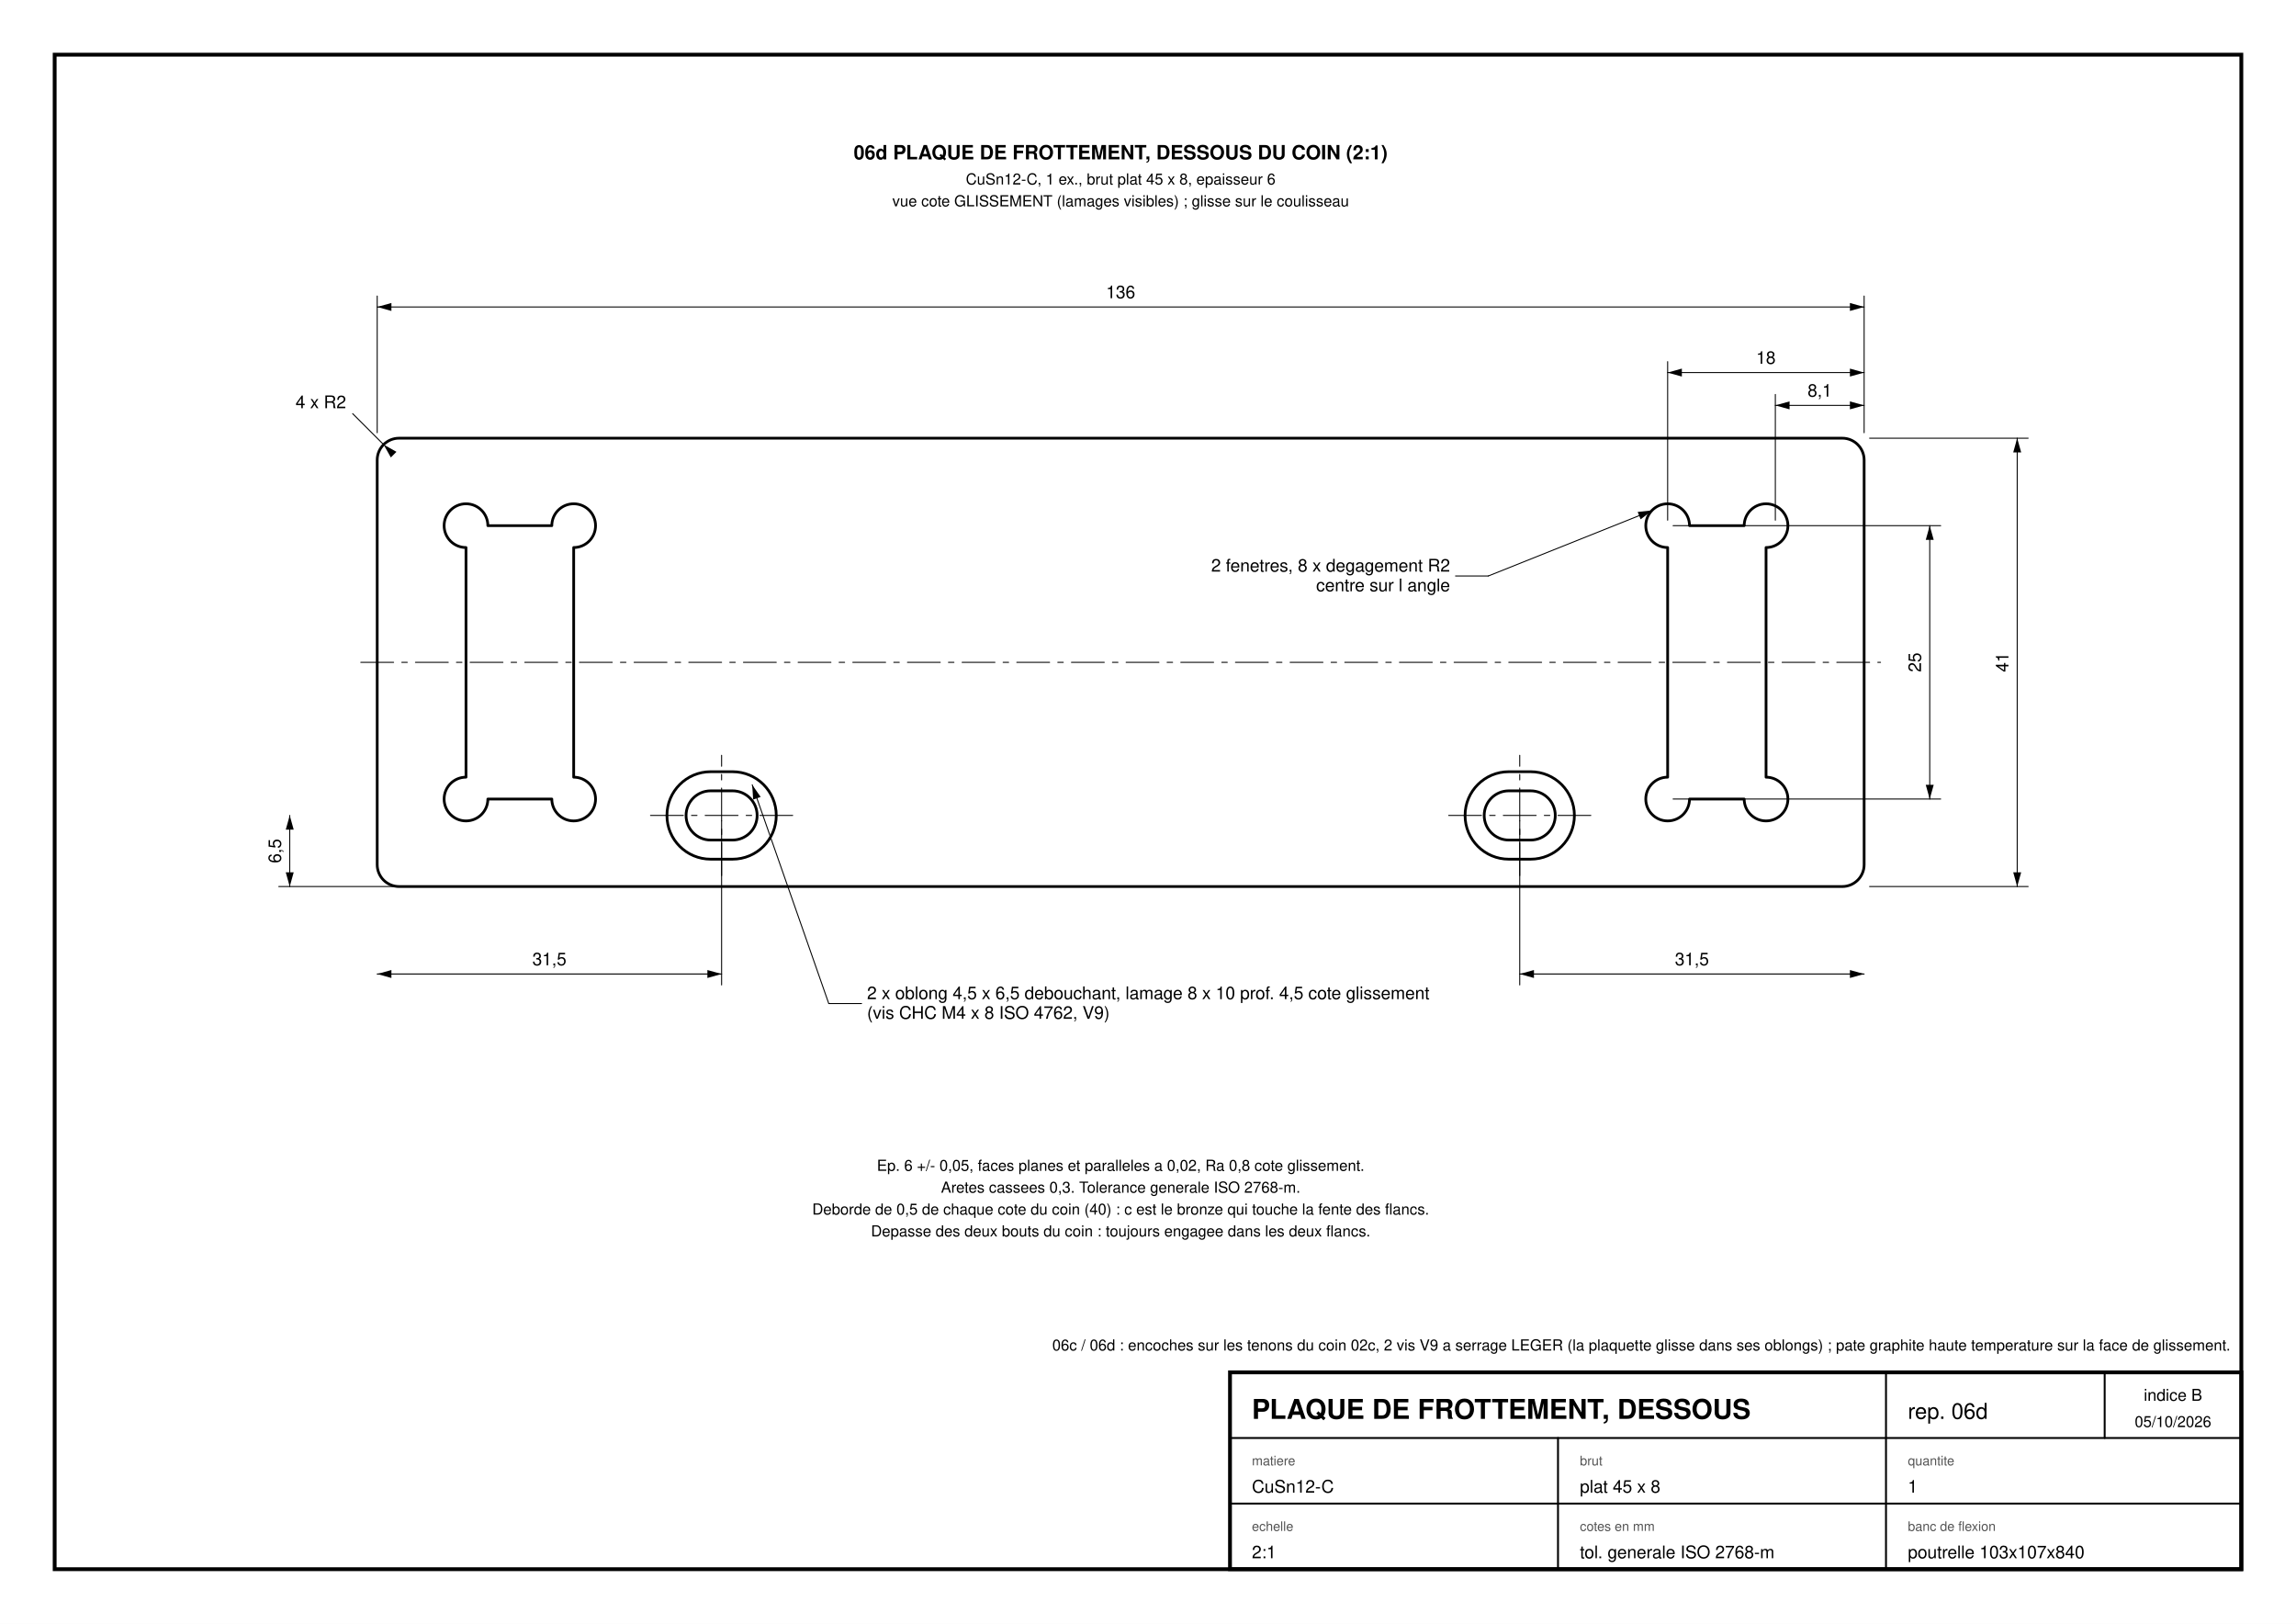
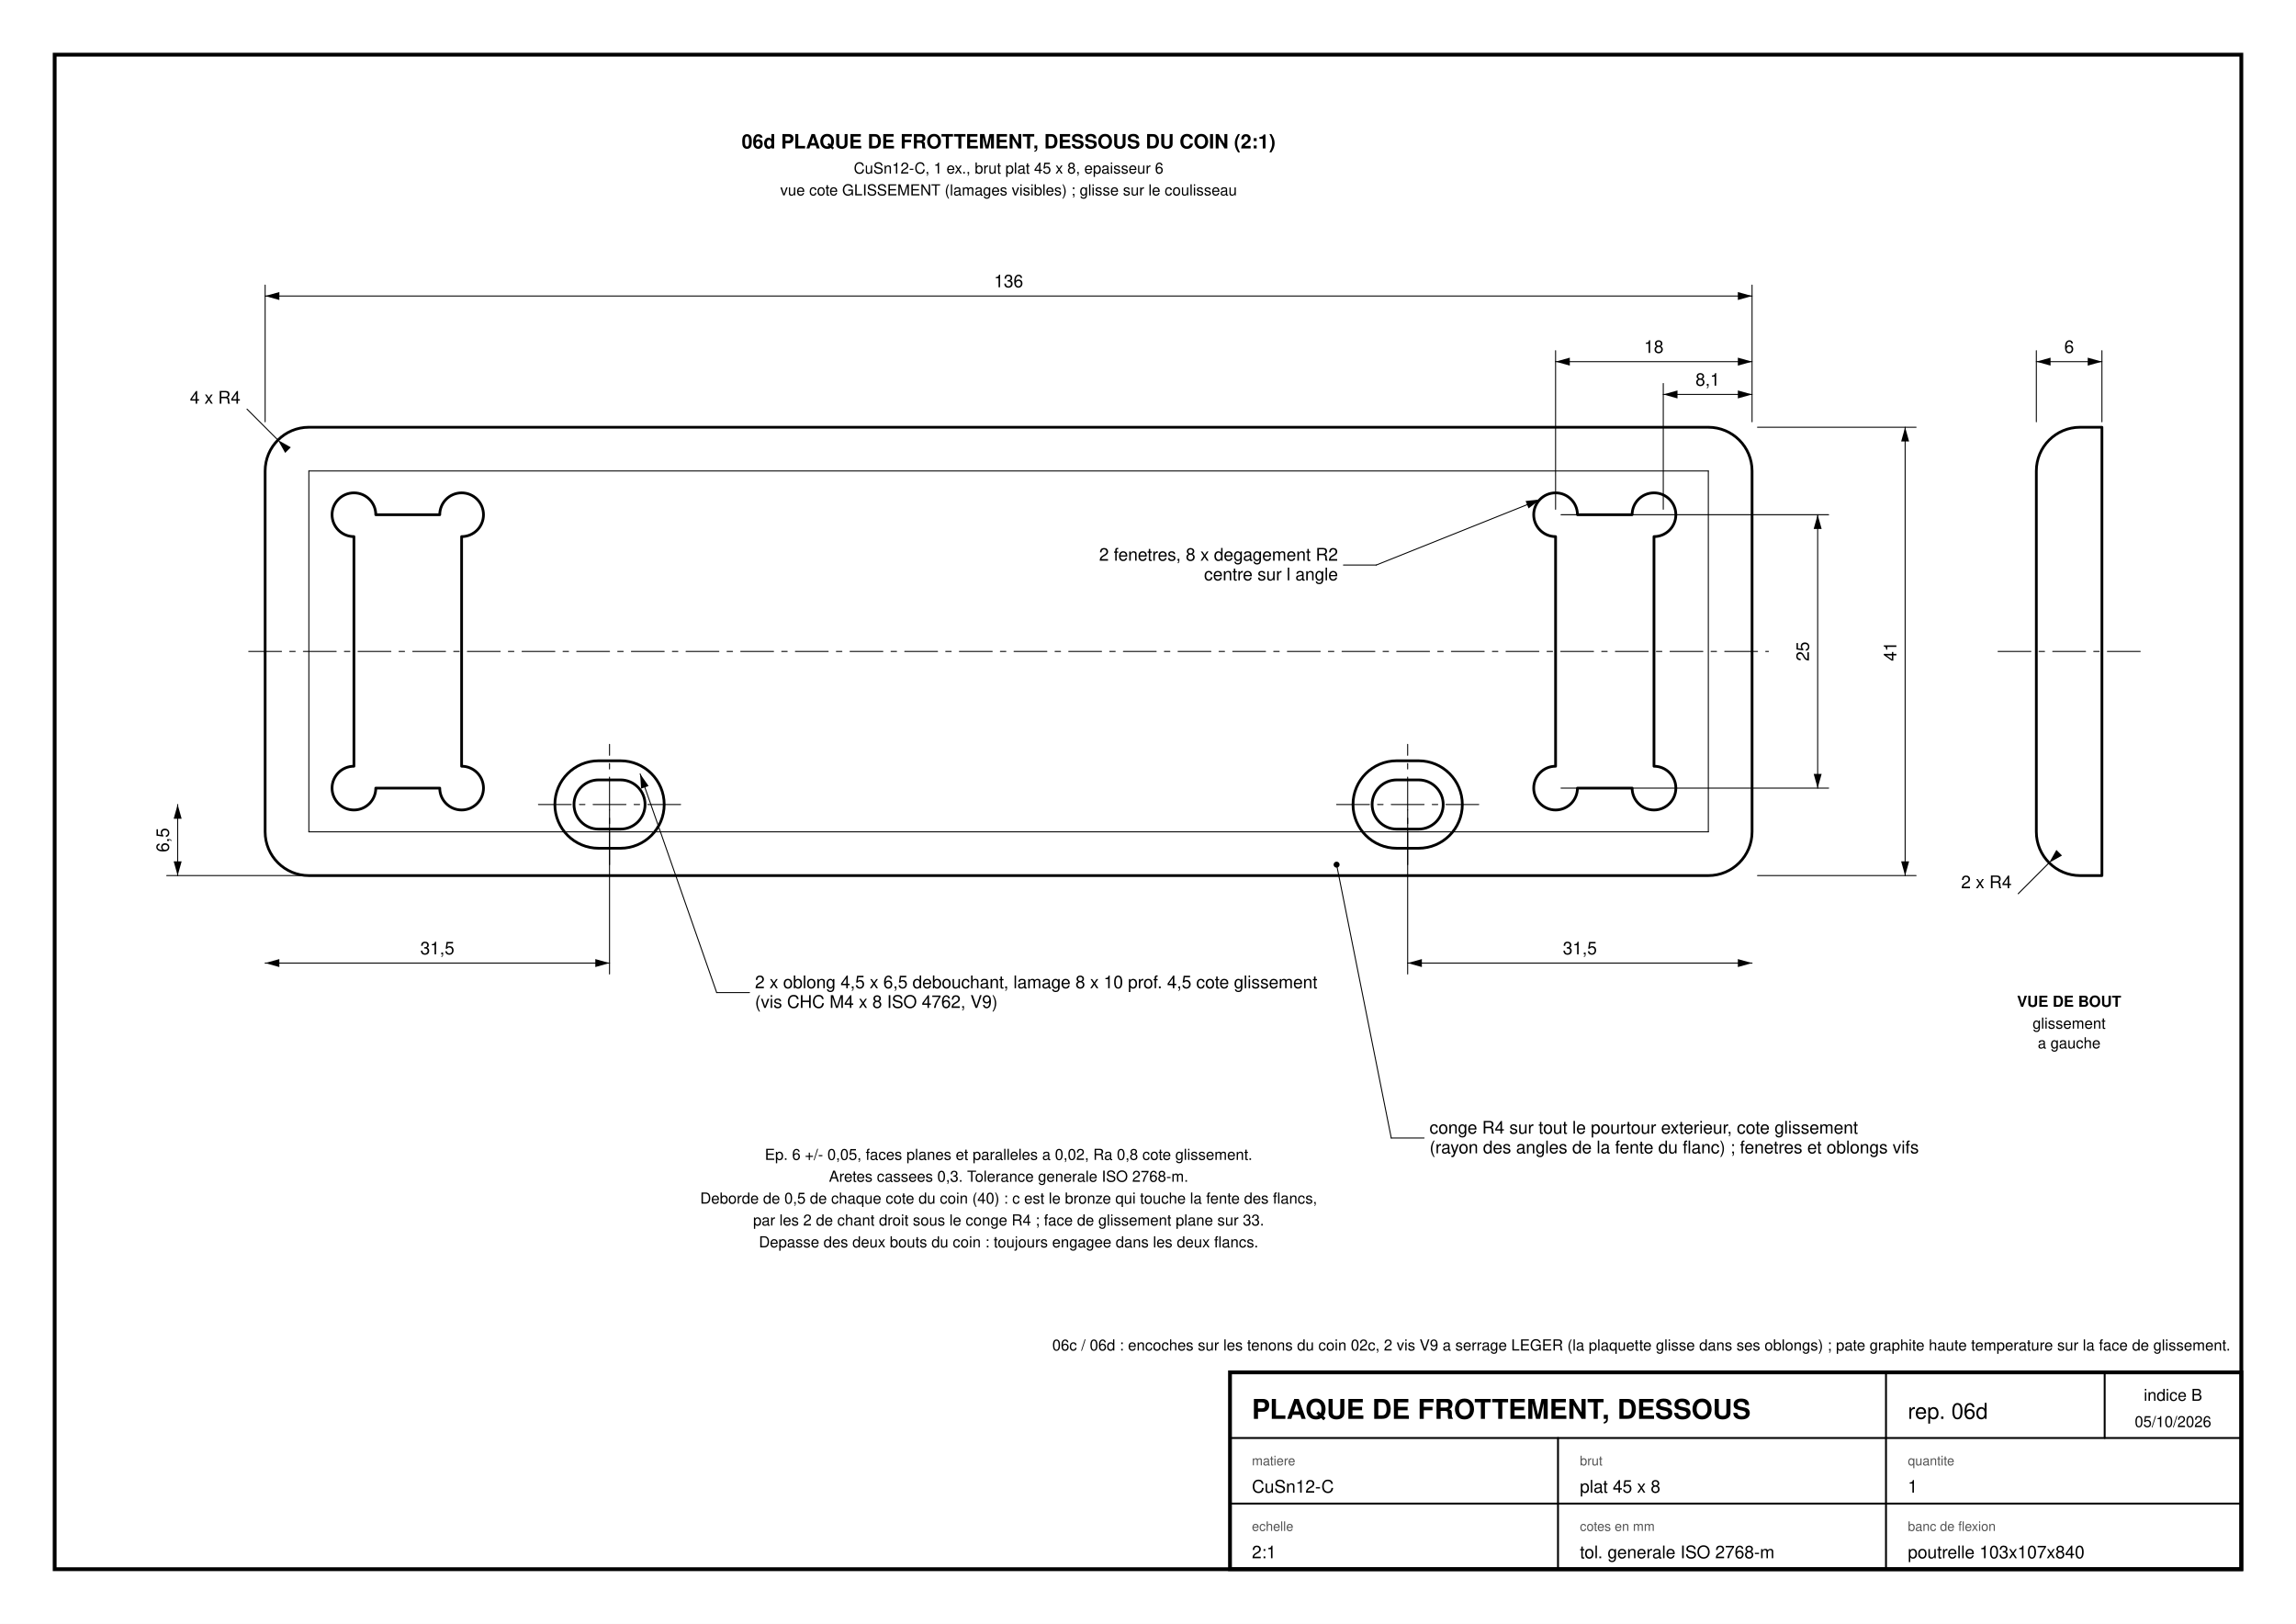
<svg xmlns="http://www.w3.org/2000/svg" width="420mm" height="297mm" viewBox="0 0 420 297">
  <rect width="420" height="297" fill="#fff" />
  <rect x="10.000" y="10.000" width="400.000" height="277.000" fill="none" stroke="#000" stroke-width="0.700" />
  <rect x="225.000" y="251.000" width="185.000" height="36.000" fill="none" stroke="#000" stroke-width="0.700" />
  <line x1="225.000" y1="263.000" x2="410.000" y2="263.000" stroke="#000" stroke-width="0.350" stroke-linecap="round" />
  <line x1="225.000" y1="275.000" x2="410.000" y2="275.000" stroke="#000" stroke-width="0.350" stroke-linecap="round" />
  <line x1="345.000" y1="251.000" x2="345.000" y2="263.000" stroke="#000" stroke-width="0.350" stroke-linecap="round" />
  <line x1="285.000" y1="263.000" x2="285.000" y2="287.000" stroke="#000" stroke-width="0.350" stroke-linecap="round" />
  <line x1="345.000" y1="263.000" x2="345.000" y2="287.000" stroke="#000" stroke-width="0.350" stroke-linecap="round" />
  <text x="229.000" y="259.500" font-family="Helvetica,Arial,sans-serif" font-size="5.00" fill="#000" text-anchor="start" font-weight="bold">PLAQUE DE FROTTEMENT, DESSOUS</text>
  <line x1="385.000" y1="251.000" x2="385.000" y2="263.000" stroke="#000" stroke-width="0.350" stroke-linecap="round" />
  <text x="397.500" y="256.200" font-family="Helvetica,Arial,sans-serif" font-size="3.00" fill="#000" text-anchor="middle" font-weight="normal">indice B</text>
  <text x="397.500" y="261.000" font-family="Helvetica,Arial,sans-serif" font-size="2.80" fill="#000" text-anchor="middle" font-weight="normal">05/10/2026</text>
  <text x="349.000" y="259.500" font-family="Helvetica,Arial,sans-serif" font-size="4.00" fill="#000" text-anchor="start" font-weight="normal">rep. 06d</text>
  <text x="229.000" y="268.000" font-family="Helvetica,Arial,sans-serif" font-size="2.40" fill="#555" text-anchor="start" font-weight="normal">matiere</text>
  <text x="229.000" y="273.000" font-family="Helvetica,Arial,sans-serif" font-size="3.20" fill="#000" text-anchor="start" font-weight="normal">CuSn12-C</text>
  <text x="289.000" y="268.000" font-family="Helvetica,Arial,sans-serif" font-size="2.40" fill="#555" text-anchor="start" font-weight="normal">brut</text>
  <text x="289.000" y="273.000" font-family="Helvetica,Arial,sans-serif" font-size="3.20" fill="#000" text-anchor="start" font-weight="normal">plat 45 x 8</text>
  <text x="349.000" y="268.000" font-family="Helvetica,Arial,sans-serif" font-size="2.40" fill="#555" text-anchor="start" font-weight="normal">quantite</text>
  <text x="349.000" y="273.000" font-family="Helvetica,Arial,sans-serif" font-size="3.20" fill="#000" text-anchor="start" font-weight="normal">1</text>
  <text x="229.000" y="280.000" font-family="Helvetica,Arial,sans-serif" font-size="2.40" fill="#555" text-anchor="start" font-weight="normal">echelle</text>
  <text x="229.000" y="285.000" font-family="Helvetica,Arial,sans-serif" font-size="3.20" fill="#000" text-anchor="start" font-weight="normal">2:1</text>
  <text x="289.000" y="280.000" font-family="Helvetica,Arial,sans-serif" font-size="2.40" fill="#555" text-anchor="start" font-weight="normal">cotes en mm</text>
  <text x="289.000" y="285.000" font-family="Helvetica,Arial,sans-serif" font-size="3.20" fill="#000" text-anchor="start" font-weight="normal">tol. generale ISO 2768-m</text>
  <text x="349.000" y="280.000" font-family="Helvetica,Arial,sans-serif" font-size="2.40" fill="#555" text-anchor="start" font-weight="normal">banc de flexion</text>
  <text x="349.000" y="285.000" font-family="Helvetica,Arial,sans-serif" font-size="3.20" fill="#000" text-anchor="start" font-weight="normal">poutrelle 103x107x840</text>
  <text x="408.000" y="247.000" font-family="Helvetica,Arial,sans-serif" font-size="2.80" fill="#000" text-anchor="end" font-weight="normal">06c / 06d : encoches sur les tenons du coin 02c, 2 vis V9 a serrage LEGER (la plaquette glisse dans ses oblongs) ; pate graphite haute temperature sur la face de glissement.</text>
-   <text x="205.000" y="29.142" font-family="Helvetica,Arial,sans-serif" font-size="3.60" fill="#000" text-anchor="middle" font-weight="bold">06d  PLAQUE DE FROTTEMENT, DESSOUS DU COIN  (2:1)</text>
-   <text x="205.000" y="33.742" font-family="Helvetica,Arial,sans-serif" font-size="2.80" fill="#000" text-anchor="middle" font-weight="normal">CuSn12-C, 1 ex., brut plat 45 x 8, epaisseur 6</text>
-   <text x="205.000" y="37.742" font-family="Helvetica,Arial,sans-serif" font-size="2.80" fill="#000" text-anchor="middle" font-weight="normal">vue cote GLISSEMENT (lamages visibles) ; glisse sur le coulisseau</text>
-   <path d="M 337 162.142 L 73 162.142 A 4 4 0 0 1 69 158.142 L 69 84.142 A 4 4 0 0 1 73 80.142 L 337 80.142 A 4 4 0 0 1 341 84.142 L 341 158.142 A 4 4 0 0 1 337 162.142 Z" fill="none" stroke="#000" stroke-width="0.500" stroke-linecap="round" stroke-linejoin="round" />
-   <path d="M 100.942 146.142 L 89.242 146.142 A 4 4 0 1 1 85.242 142.142 L 85.242 100.142 A 4 4 0 1 1 89.242 96.142 L 100.942 96.142 A 4 4 0 1 1 104.942 100.142 L 104.942 142.142 A 4 4 0 1 1 100.942 146.142 Z" fill="none" stroke="#000" stroke-width="0.500" stroke-linecap="round" stroke-linejoin="round" />
-   <path d="M 319.058 146.142 L 309.058 146.142 A 4 4 0 1 1 305.058 142.142 L 305.058 100.142 A 4 4 0 1 1 309.058 96.142 L 319.058 96.142 A 4 4 0 1 1 323.058 100.142 L 323.058 142.142 A 4 4 0 1 1 319.058 146.142 Z" fill="none" stroke="#000" stroke-width="0.500" stroke-linecap="round" stroke-linejoin="round" />
-   <path d="M 130 153.642 L 134 153.642 A 4.5 4.5 0 0 0 134 144.642 L 130 144.642 A 4.5 4.5 0 0 0 130 153.642 Z" fill="none" stroke="#000" stroke-width="0.500" stroke-linecap="round" stroke-linejoin="round" />
-   <path d="M 276 153.642 L 280 153.642 A 4.5 4.5 0 0 0 280 144.642 L 276 144.642 A 4.5 4.5 0 0 0 276 153.642 Z" fill="none" stroke="#000" stroke-width="0.500" stroke-linecap="round" stroke-linejoin="round" />
-   <path d="M 130 157.142 L 134 157.142 A 8 8 0 0 0 134 141.142 L 130 141.142 A 8 8 0 0 0 130 157.142 Z" fill="none" stroke="#000" stroke-width="0.500" stroke-linecap="round" stroke-linejoin="round" />
-   <line x1="119.000" y1="149.142" x2="145.000" y2="149.142" stroke="#000" stroke-width="0.180" stroke-linecap="round" stroke-dasharray="6 1.5 1 1.5" />
-   <line x1="132.000" y1="160.142" x2="132.000" y2="138.142" stroke="#000" stroke-width="0.180" stroke-linecap="round" stroke-dasharray="6 1.5 1 1.5" />
-   <path d="M 276 157.142 L 280 157.142 A 8 8 0 0 0 280 141.142 L 276 141.142 A 8 8 0 0 0 276 157.142 Z" fill="none" stroke="#000" stroke-width="0.500" stroke-linecap="round" stroke-linejoin="round" />
-   <line x1="265.000" y1="149.142" x2="291.000" y2="149.142" stroke="#000" stroke-width="0.180" stroke-linecap="round" stroke-dasharray="6 1.5 1 1.5" />
-   <line x1="278.000" y1="160.142" x2="278.000" y2="138.142" stroke="#000" stroke-width="0.180" stroke-linecap="round" stroke-dasharray="6 1.5 1 1.5" />
-   <line x1="66.000" y1="121.142" x2="344.000" y2="121.142" stroke="#000" stroke-width="0.180" stroke-linecap="round" stroke-dasharray="6 1.5 1 1.5" />
-   <line x1="69.000" y1="79.142" x2="69.000" y2="54.142" stroke="#000" stroke-width="0.180" stroke-linecap="round" />
-   <line x1="341.000" y1="79.142" x2="341.000" y2="54.142" stroke="#000" stroke-width="0.180" stroke-linecap="round" />
-   <line x1="69.000" y1="56.142" x2="341.000" y2="56.142" stroke="#000" stroke-width="0.180" stroke-linecap="round" />
-   <path d="M 69 56.142 L 71.6 56.87 L 71.6 55.414 Z" fill="#000" />
-   <path d="M 341 56.142 L 338.4 55.414 L 338.4 56.87 Z" fill="#000" />
-   <text x="205.000" y="54.542" font-family="Helvetica,Arial,sans-serif" font-size="3.20" fill="#000" text-anchor="middle" font-weight="normal">136</text>
-   <line x1="342.000" y1="162.142" x2="371.000" y2="162.142" stroke="#000" stroke-width="0.180" stroke-linecap="round" />
-   <line x1="342.000" y1="80.142" x2="371.000" y2="80.142" stroke="#000" stroke-width="0.180" stroke-linecap="round" />
-   <line x1="369.000" y1="162.142" x2="369.000" y2="80.142" stroke="#000" stroke-width="0.180" stroke-linecap="round" />
-   <path d="M 369 162.142 L 369.728 159.542 L 368.272 159.542 Z" fill="#000" />
-   <path d="M 369 80.142 L 368.272 82.742 L 369.728 82.742 Z" fill="#000" />
-   <text x="367.400" y="121.142" font-family="Helvetica,Arial,sans-serif" font-size="3.20" fill="#000" text-anchor="middle" font-weight="normal" transform="rotate(-90.00 367.400 121.142)">41</text>
-   <line x1="306.058" y1="146.142" x2="355.000" y2="146.142" stroke="#000" stroke-width="0.180" stroke-linecap="round" />
-   <line x1="306.058" y1="96.142" x2="355.000" y2="96.142" stroke="#000" stroke-width="0.180" stroke-linecap="round" />
-   <line x1="353.000" y1="146.142" x2="353.000" y2="96.142" stroke="#000" stroke-width="0.180" stroke-linecap="round" />
-   <path d="M 353 146.142 L 353.728 143.542 L 352.272 143.542 Z" fill="#000" />
-   <path d="M 353 96.142 L 352.272 98.742 L 353.728 98.742 Z" fill="#000" />
-   <text x="351.400" y="121.142" font-family="Helvetica,Arial,sans-serif" font-size="3.20" fill="#000" text-anchor="middle" font-weight="normal" transform="rotate(-90.00 351.400 121.142)">25</text>
-   <line x1="305.058" y1="95.142" x2="305.058" y2="66.142" stroke="#000" stroke-width="0.180" stroke-linecap="round" />
-   <line x1="305.058" y1="68.142" x2="341.000" y2="68.142" stroke="#000" stroke-width="0.180" stroke-linecap="round" />
-   <path d="M 305.058 68.142 L 307.658 68.87 L 307.658 67.414 Z" fill="#000" />
-   <path d="M 341 68.142 L 338.4 67.414 L 338.4 68.87 Z" fill="#000" />
-   <text x="323.029" y="66.542" font-family="Helvetica,Arial,sans-serif" font-size="3.20" fill="#000" text-anchor="middle" font-weight="normal">18</text>
-   <line x1="324.758" y1="95.142" x2="324.758" y2="72.142" stroke="#000" stroke-width="0.180" stroke-linecap="round" />
-   <line x1="324.758" y1="74.142" x2="341.000" y2="74.142" stroke="#000" stroke-width="0.180" stroke-linecap="round" />
-   <path d="M 324.758 74.142 L 327.358 74.87 L 327.358 73.414 Z" fill="#000" />
-   <path d="M 341 74.142 L 338.4 73.414 L 338.4 74.87 Z" fill="#000" />
-   <text x="332.879" y="72.542" font-family="Helvetica,Arial,sans-serif" font-size="3.20" fill="#000" text-anchor="middle" font-weight="normal">8,1</text>
-   <line x1="70.172" y1="81.314" x2="64.515" y2="75.657" stroke="#000" stroke-width="0.180" stroke-linecap="round" />
-   <path d="M 70.172 81.314 L 71.495 83.667 L 72.525 82.637 Z" fill="#000" />
-   <text x="63.315" y="74.657" font-family="Helvetica,Arial,sans-serif" font-size="3.20" fill="#000" text-anchor="end" font-weight="normal">4 x R2</text>
-   <line x1="132.000" y1="150.142" x2="132.000" y2="180.142" stroke="#000" stroke-width="0.180" stroke-linecap="round" />
-   <line x1="69.000" y1="178.142" x2="132.000" y2="178.142" stroke="#000" stroke-width="0.180" stroke-linecap="round" />
-   <path d="M 69 178.142 L 71.6 178.87 L 71.6 177.414 Z" fill="#000" />
-   <path d="M 132 178.142 L 129.4 177.414 L 129.4 178.87 Z" fill="#000" />
-   <text x="100.500" y="176.542" font-family="Helvetica,Arial,sans-serif" font-size="3.20" fill="#000" text-anchor="middle" font-weight="normal">31,5</text>
-   <line x1="278.000" y1="150.142" x2="278.000" y2="180.142" stroke="#000" stroke-width="0.180" stroke-linecap="round" />
-   <line x1="278.000" y1="178.142" x2="341.000" y2="178.142" stroke="#000" stroke-width="0.180" stroke-linecap="round" />
-   <path d="M 278 178.142 L 280.6 178.87 L 280.6 177.414 Z" fill="#000" />
-   <path d="M 341 178.142 L 338.4 177.414 L 338.4 178.87 Z" fill="#000" />
-   <text x="309.500" y="176.542" font-family="Helvetica,Arial,sans-serif" font-size="3.20" fill="#000" text-anchor="middle" font-weight="normal">31,5</text>
-   <line x1="131.000" y1="162.142" x2="51.000" y2="162.142" stroke="#000" stroke-width="0.180" stroke-linecap="round" />
-   <line x1="53.000" y1="162.142" x2="53.000" y2="149.142" stroke="#000" stroke-width="0.180" stroke-linecap="round" />
-   <path d="M 53 162.142 L 53.728 159.542 L 52.272 159.542 Z" fill="#000" />
-   <path d="M 53 149.142 L 52.272 151.742 L 53.728 151.742 Z" fill="#000" />
-   <text x="51.400" y="155.642" font-family="Helvetica,Arial,sans-serif" font-size="3.20" fill="#000" text-anchor="middle" font-weight="normal" transform="rotate(-90.00 51.400 155.642)">6,5</text>
-   <line x1="137.600" y1="143.542" x2="151.600" y2="183.542" stroke="#000" stroke-width="0.180" stroke-linecap="round" />
-   <path d="M 137.6 143.542 L 137.772 146.237 L 139.146 145.756 Z" fill="#000" />
-   <line x1="151.600" y1="183.542" x2="157.600" y2="183.542" stroke="#000" stroke-width="0.180" stroke-linecap="round" />
-   <text x="158.600" y="182.742" font-family="Helvetica,Arial,sans-serif" font-size="3.20" fill="#000" text-anchor="start" font-weight="normal">2 x oblong 4,5 x 6,5 debouchant, lamage 8 x 10 prof. 4,5 cote glissement</text>
-   <text x="158.600" y="186.342" font-family="Helvetica,Arial,sans-serif" font-size="3.20" fill="#000" text-anchor="start" font-weight="normal">(vis CHC M4 x 8 ISO 4762, V9)</text>
-   <line x1="302.258" y1="93.342" x2="272.258" y2="105.342" stroke="#000" stroke-width="0.180" stroke-linecap="round" />
-   <path d="M 302.258 93.342 L 299.574 93.632 L 300.114 94.984 Z" fill="#000" />
-   <line x1="272.258" y1="105.342" x2="266.258" y2="105.342" stroke="#000" stroke-width="0.180" stroke-linecap="round" />
-   <text x="265.258" y="104.542" font-family="Helvetica,Arial,sans-serif" font-size="3.20" fill="#000" text-anchor="end" font-weight="normal">2 fenetres, 8 x degagement R2</text>
-   <text x="265.258" y="108.142" font-family="Helvetica,Arial,sans-serif" font-size="3.20" fill="#000" text-anchor="end" font-weight="normal">centre sur l angle</text>
-   <text x="205.000" y="214.142" font-family="Helvetica,Arial,sans-serif" font-size="2.80" fill="#000" text-anchor="middle" font-weight="normal">Ep. 6 +/- 0,05, faces planes et paralleles a 0,02, Ra 0,8 cote glissement.</text>
-   <text x="205.000" y="218.142" font-family="Helvetica,Arial,sans-serif" font-size="2.80" fill="#000" text-anchor="middle" font-weight="normal">Aretes cassees 0,3. Tolerance generale ISO 2768-m.</text>
-   <text x="205.000" y="222.142" font-family="Helvetica,Arial,sans-serif" font-size="2.80" fill="#000" text-anchor="middle" font-weight="normal">Deborde de 0,5 de chaque cote du coin (40) : c est le bronze qui touche la fente des flancs.</text>
-   <text x="205.000" y="226.142" font-family="Helvetica,Arial,sans-serif" font-size="2.80" fill="#000" text-anchor="middle" font-weight="normal">Depasse des deux bouts du coin : toujours engagee dans les deux flancs.</text>
+   <text x="184.500" y="27.142" font-family="Helvetica,Arial,sans-serif" font-size="3.60" fill="#000" text-anchor="middle" font-weight="bold">06d  PLAQUE DE FROTTEMENT, DESSOUS DU COIN  (2:1)</text>
+   <text x="184.500" y="31.742" font-family="Helvetica,Arial,sans-serif" font-size="2.80" fill="#000" text-anchor="middle" font-weight="normal">CuSn12-C, 1 ex., brut plat 45 x 8, epaisseur 6</text>
+   <text x="184.500" y="35.742" font-family="Helvetica,Arial,sans-serif" font-size="2.80" fill="#000" text-anchor="middle" font-weight="normal">vue cote GLISSEMENT (lamages visibles) ; glisse sur le coulisseau</text>
+   <path d="M 312.5 160.142 L 56.5 160.142 A 8 8 0 0 1 48.5 152.142 L 48.5 86.142 A 8 8 0 0 1 56.5 78.142 L 312.5 78.142 A 8 8 0 0 1 320.5 86.142 L 320.5 152.142 A 8 8 0 0 1 312.5 160.142 Z" fill="none" stroke="#000" stroke-width="0.500" stroke-linecap="round" stroke-linejoin="round" />
+   <path d="M 80.442 144.142 L 68.742 144.142 A 4 4 0 1 1 64.742 140.142 L 64.742 98.142 A 4 4 0 1 1 68.742 94.142 L 80.442 94.142 A 4 4 0 1 1 84.442 98.142 L 84.442 140.142 A 4 4 0 1 1 80.442 144.142 Z" fill="none" stroke="#000" stroke-width="0.500" stroke-linecap="round" stroke-linejoin="round" />
+   <path d="M 298.558 144.142 L 288.558 144.142 A 4 4 0 1 1 284.558 140.142 L 284.558 98.142 A 4 4 0 1 1 288.558 94.142 L 298.558 94.142 A 4 4 0 1 1 302.558 98.142 L 302.558 140.142 A 4 4 0 1 1 298.558 144.142 Z" fill="none" stroke="#000" stroke-width="0.500" stroke-linecap="round" stroke-linejoin="round" />
+   <path d="M 109.5 151.642 L 113.5 151.642 A 4.5 4.5 0 0 0 113.5 142.642 L 109.5 142.642 A 4.5 4.5 0 0 0 109.5 151.642 Z" fill="none" stroke="#000" stroke-width="0.500" stroke-linecap="round" stroke-linejoin="round" />
+   <path d="M 255.5 151.642 L 259.5 151.642 A 4.5 4.5 0 0 0 259.5 142.642 L 255.5 142.642 A 4.5 4.5 0 0 0 255.5 151.642 Z" fill="none" stroke="#000" stroke-width="0.500" stroke-linecap="round" stroke-linejoin="round" />
+   <path d="M 109.5 155.142 L 113.5 155.142 A 8 8 0 0 0 113.5 139.142 L 109.5 139.142 A 8 8 0 0 0 109.5 155.142 Z" fill="none" stroke="#000" stroke-width="0.500" stroke-linecap="round" stroke-linejoin="round" />
+   <line x1="98.500" y1="147.142" x2="124.500" y2="147.142" stroke="#000" stroke-width="0.180" stroke-linecap="round" stroke-dasharray="6 1.5 1 1.5" />
+   <line x1="111.500" y1="158.142" x2="111.500" y2="136.142" stroke="#000" stroke-width="0.180" stroke-linecap="round" stroke-dasharray="6 1.5 1 1.5" />
+   <path d="M 255.5 155.142 L 259.5 155.142 A 8 8 0 0 0 259.5 139.142 L 255.5 139.142 A 8 8 0 0 0 255.5 155.142 Z" fill="none" stroke="#000" stroke-width="0.500" stroke-linecap="round" stroke-linejoin="round" />
+   <line x1="244.500" y1="147.142" x2="270.500" y2="147.142" stroke="#000" stroke-width="0.180" stroke-linecap="round" stroke-dasharray="6 1.5 1 1.5" />
+   <line x1="257.500" y1="158.142" x2="257.500" y2="136.142" stroke="#000" stroke-width="0.180" stroke-linecap="round" stroke-dasharray="6 1.5 1 1.5" />
+   <line x1="45.500" y1="119.142" x2="323.500" y2="119.142" stroke="#000" stroke-width="0.180" stroke-linecap="round" stroke-dasharray="6 1.5 1 1.5" />
+   <line x1="56.500" y1="152.142" x2="312.500" y2="152.142" stroke="#000" stroke-width="0.180" stroke-linecap="round" />
+   <line x1="312.500" y1="152.142" x2="312.500" y2="86.142" stroke="#000" stroke-width="0.180" stroke-linecap="round" />
+   <line x1="312.500" y1="86.142" x2="56.500" y2="86.142" stroke="#000" stroke-width="0.180" stroke-linecap="round" />
+   <line x1="56.500" y1="86.142" x2="56.500" y2="152.142" stroke="#000" stroke-width="0.180" stroke-linecap="round" />
+   <line x1="244.500" y1="158.142" x2="254.500" y2="208.142" stroke="#000" stroke-width="0.180" stroke-linecap="round" />
+   <circle cx="244.500" cy="158.142" r="0.55" fill="#000" />
+   <line x1="254.500" y1="208.142" x2="260.500" y2="208.142" stroke="#000" stroke-width="0.180" stroke-linecap="round" />
+   <text x="261.500" y="207.342" font-family="Helvetica,Arial,sans-serif" font-size="3.20" fill="#000" text-anchor="start" font-weight="normal">conge R4 sur tout le pourtour exterieur, cote glissement</text>
+   <text x="261.500" y="210.942" font-family="Helvetica,Arial,sans-serif" font-size="3.20" fill="#000" text-anchor="start" font-weight="normal">(rayon des angles de la fente du flanc) ; fenetres et oblongs vifs</text>
+   <path d="M 380.5 78.142 L 384.5 78.142 L 384.5 160.142 L 380.5 160.142 A 8 8 0 0 1 372.5 152.142 L 372.5 86.142 A 8 8 0 0 1 380.5 78.142 Z" fill="none" stroke="#000" stroke-width="0.500" stroke-linecap="round" stroke-linejoin="round" />
+   <line x1="365.500" y1="119.142" x2="391.500" y2="119.142" stroke="#000" stroke-width="0.180" stroke-linecap="round" stroke-dasharray="6 1.5 1 1.5" />
+   <line x1="372.500" y1="77.142" x2="372.500" y2="64.142" stroke="#000" stroke-width="0.180" stroke-linecap="round" />
+   <line x1="384.500" y1="77.142" x2="384.500" y2="64.142" stroke="#000" stroke-width="0.180" stroke-linecap="round" />
+   <line x1="372.500" y1="66.142" x2="384.500" y2="66.142" stroke="#000" stroke-width="0.180" stroke-linecap="round" />
+   <path d="M 372.5 66.142 L 375.1 66.87 L 375.1 65.414 Z" fill="#000" />
+   <path d="M 384.5 66.142 L 381.9 65.414 L 381.9 66.87 Z" fill="#000" />
+   <text x="378.500" y="64.542" font-family="Helvetica,Arial,sans-serif" font-size="3.20" fill="#000" text-anchor="middle" font-weight="normal">6</text>
+   <line x1="374.843" y1="157.799" x2="369.186" y2="163.456" stroke="#000" stroke-width="0.180" stroke-linecap="round" />
+   <path d="M 374.843 157.799 L 377.196 156.475 L 376.167 155.446 Z" fill="#000" />
+   <text x="367.986" y="162.456" font-family="Helvetica,Arial,sans-serif" font-size="3.20" fill="#000" text-anchor="end" font-weight="normal">2 x R4</text>
+   <text x="378.500" y="184.142" font-family="Helvetica,Arial,sans-serif" font-size="2.80" fill="#000" text-anchor="middle" font-weight="bold">VUE DE BOUT</text>
+   <text x="378.500" y="188.142" font-family="Helvetica,Arial,sans-serif" font-size="2.80" fill="#000" text-anchor="middle" font-weight="normal">glissement</text>
+   <text x="378.500" y="191.742" font-family="Helvetica,Arial,sans-serif" font-size="2.80" fill="#000" text-anchor="middle" font-weight="normal">a gauche</text>
+   <line x1="48.500" y1="77.142" x2="48.500" y2="52.142" stroke="#000" stroke-width="0.180" stroke-linecap="round" />
+   <line x1="320.500" y1="77.142" x2="320.500" y2="52.142" stroke="#000" stroke-width="0.180" stroke-linecap="round" />
+   <line x1="48.500" y1="54.142" x2="320.500" y2="54.142" stroke="#000" stroke-width="0.180" stroke-linecap="round" />
+   <path d="M 48.5 54.142 L 51.1 54.87 L 51.1 53.414 Z" fill="#000" />
+   <path d="M 320.5 54.142 L 317.9 53.414 L 317.9 54.87 Z" fill="#000" />
+   <text x="184.500" y="52.542" font-family="Helvetica,Arial,sans-serif" font-size="3.20" fill="#000" text-anchor="middle" font-weight="normal">136</text>
+   <line x1="321.500" y1="160.142" x2="350.500" y2="160.142" stroke="#000" stroke-width="0.180" stroke-linecap="round" />
+   <line x1="321.500" y1="78.142" x2="350.500" y2="78.142" stroke="#000" stroke-width="0.180" stroke-linecap="round" />
+   <line x1="348.500" y1="160.142" x2="348.500" y2="78.142" stroke="#000" stroke-width="0.180" stroke-linecap="round" />
+   <path d="M 348.5 160.142 L 349.228 157.542 L 347.772 157.542 Z" fill="#000" />
+   <path d="M 348.5 78.142 L 347.772 80.742 L 349.228 80.742 Z" fill="#000" />
+   <text x="346.900" y="119.142" font-family="Helvetica,Arial,sans-serif" font-size="3.20" fill="#000" text-anchor="middle" font-weight="normal" transform="rotate(-90.00 346.900 119.142)">41</text>
+   <line x1="285.558" y1="144.142" x2="334.500" y2="144.142" stroke="#000" stroke-width="0.180" stroke-linecap="round" />
+   <line x1="285.558" y1="94.142" x2="334.500" y2="94.142" stroke="#000" stroke-width="0.180" stroke-linecap="round" />
+   <line x1="332.500" y1="144.142" x2="332.500" y2="94.142" stroke="#000" stroke-width="0.180" stroke-linecap="round" />
+   <path d="M 332.5 144.142 L 333.228 141.542 L 331.772 141.542 Z" fill="#000" />
+   <path d="M 332.5 94.142 L 331.772 96.742 L 333.228 96.742 Z" fill="#000" />
+   <text x="330.900" y="119.142" font-family="Helvetica,Arial,sans-serif" font-size="3.20" fill="#000" text-anchor="middle" font-weight="normal" transform="rotate(-90.00 330.900 119.142)">25</text>
+   <line x1="284.558" y1="93.142" x2="284.558" y2="64.142" stroke="#000" stroke-width="0.180" stroke-linecap="round" />
+   <line x1="284.558" y1="66.142" x2="320.500" y2="66.142" stroke="#000" stroke-width="0.180" stroke-linecap="round" />
+   <path d="M 284.558 66.142 L 287.158 66.87 L 287.158 65.414 Z" fill="#000" />
+   <path d="M 320.5 66.142 L 317.9 65.414 L 317.9 66.87 Z" fill="#000" />
+   <text x="302.529" y="64.542" font-family="Helvetica,Arial,sans-serif" font-size="3.20" fill="#000" text-anchor="middle" font-weight="normal">18</text>
+   <line x1="304.258" y1="93.142" x2="304.258" y2="70.142" stroke="#000" stroke-width="0.180" stroke-linecap="round" />
+   <line x1="304.258" y1="72.142" x2="320.500" y2="72.142" stroke="#000" stroke-width="0.180" stroke-linecap="round" />
+   <path d="M 304.258 72.142 L 306.858 72.87 L 306.858 71.414 Z" fill="#000" />
+   <path d="M 320.5 72.142 L 317.9 71.414 L 317.9 72.87 Z" fill="#000" />
+   <text x="312.379" y="70.542" font-family="Helvetica,Arial,sans-serif" font-size="3.20" fill="#000" text-anchor="middle" font-weight="normal">8,1</text>
+   <line x1="50.843" y1="80.485" x2="45.186" y2="74.828" stroke="#000" stroke-width="0.180" stroke-linecap="round" />
+   <path d="M 50.843 80.485 L 52.167 82.838 L 53.196 81.809 Z" fill="#000" />
+   <text x="43.986" y="73.828" font-family="Helvetica,Arial,sans-serif" font-size="3.20" fill="#000" text-anchor="end" font-weight="normal">4 x R4</text>
+   <line x1="111.500" y1="148.142" x2="111.500" y2="178.142" stroke="#000" stroke-width="0.180" stroke-linecap="round" />
+   <line x1="48.500" y1="176.142" x2="111.500" y2="176.142" stroke="#000" stroke-width="0.180" stroke-linecap="round" />
+   <path d="M 48.5 176.142 L 51.1 176.87 L 51.1 175.414 Z" fill="#000" />
+   <path d="M 111.5 176.142 L 108.9 175.414 L 108.9 176.87 Z" fill="#000" />
+   <text x="80.000" y="174.542" font-family="Helvetica,Arial,sans-serif" font-size="3.20" fill="#000" text-anchor="middle" font-weight="normal">31,5</text>
+   <line x1="257.500" y1="148.142" x2="257.500" y2="178.142" stroke="#000" stroke-width="0.180" stroke-linecap="round" />
+   <line x1="257.500" y1="176.142" x2="320.500" y2="176.142" stroke="#000" stroke-width="0.180" stroke-linecap="round" />
+   <path d="M 257.5 176.142 L 260.1 176.87 L 260.1 175.414 Z" fill="#000" />
+   <path d="M 320.5 176.142 L 317.9 175.414 L 317.9 176.87 Z" fill="#000" />
+   <text x="289.000" y="174.542" font-family="Helvetica,Arial,sans-serif" font-size="3.20" fill="#000" text-anchor="middle" font-weight="normal">31,5</text>
+   <line x1="110.500" y1="160.142" x2="30.500" y2="160.142" stroke="#000" stroke-width="0.180" stroke-linecap="round" />
+   <line x1="32.500" y1="160.142" x2="32.500" y2="147.142" stroke="#000" stroke-width="0.180" stroke-linecap="round" />
+   <path d="M 32.5 160.142 L 33.228 157.542 L 31.772 157.542 Z" fill="#000" />
+   <path d="M 32.5 147.142 L 31.772 149.742 L 33.228 149.742 Z" fill="#000" />
+   <text x="30.900" y="153.642" font-family="Helvetica,Arial,sans-serif" font-size="3.20" fill="#000" text-anchor="middle" font-weight="normal" transform="rotate(-90.00 30.900 153.642)">6,5</text>
+   <line x1="117.100" y1="141.542" x2="131.100" y2="181.542" stroke="#000" stroke-width="0.180" stroke-linecap="round" />
+   <path d="M 117.1 141.542 L 117.272 144.237 L 118.646 143.756 Z" fill="#000" />
+   <line x1="131.100" y1="181.542" x2="137.100" y2="181.542" stroke="#000" stroke-width="0.180" stroke-linecap="round" />
+   <text x="138.100" y="180.742" font-family="Helvetica,Arial,sans-serif" font-size="3.20" fill="#000" text-anchor="start" font-weight="normal">2 x oblong 4,5 x 6,5 debouchant, lamage 8 x 10 prof. 4,5 cote glissement</text>
+   <text x="138.100" y="184.342" font-family="Helvetica,Arial,sans-serif" font-size="3.20" fill="#000" text-anchor="start" font-weight="normal">(vis CHC M4 x 8 ISO 4762, V9)</text>
+   <line x1="281.758" y1="91.342" x2="251.758" y2="103.342" stroke="#000" stroke-width="0.180" stroke-linecap="round" />
+   <path d="M 281.758 91.342 L 279.074 91.632 L 279.614 92.984 Z" fill="#000" />
+   <line x1="251.758" y1="103.342" x2="245.758" y2="103.342" stroke="#000" stroke-width="0.180" stroke-linecap="round" />
+   <text x="244.758" y="102.542" font-family="Helvetica,Arial,sans-serif" font-size="3.20" fill="#000" text-anchor="end" font-weight="normal">2 fenetres, 8 x degagement R2</text>
+   <text x="244.758" y="106.142" font-family="Helvetica,Arial,sans-serif" font-size="3.20" fill="#000" text-anchor="end" font-weight="normal">centre sur l angle</text>
+   <text x="184.500" y="212.142" font-family="Helvetica,Arial,sans-serif" font-size="2.80" fill="#000" text-anchor="middle" font-weight="normal">Ep. 6 +/- 0,05, faces planes et paralleles a 0,02, Ra 0,8 cote glissement.</text>
+   <text x="184.500" y="216.142" font-family="Helvetica,Arial,sans-serif" font-size="2.80" fill="#000" text-anchor="middle" font-weight="normal">Aretes cassees 0,3. Tolerance generale ISO 2768-m.</text>
+   <text x="184.500" y="220.142" font-family="Helvetica,Arial,sans-serif" font-size="2.80" fill="#000" text-anchor="middle" font-weight="normal">Deborde de 0,5 de chaque cote du coin (40) : c est le bronze qui touche la fente des flancs,</text>
+   <text x="184.500" y="224.142" font-family="Helvetica,Arial,sans-serif" font-size="2.80" fill="#000" text-anchor="middle" font-weight="normal">par les 2 de chant droit sous le conge R4 ; face de glissement plane sur 33.</text>
+   <text x="184.500" y="228.142" font-family="Helvetica,Arial,sans-serif" font-size="2.80" fill="#000" text-anchor="middle" font-weight="normal">Depasse des deux bouts du coin : toujours engagee dans les deux flancs.</text>
</svg>
